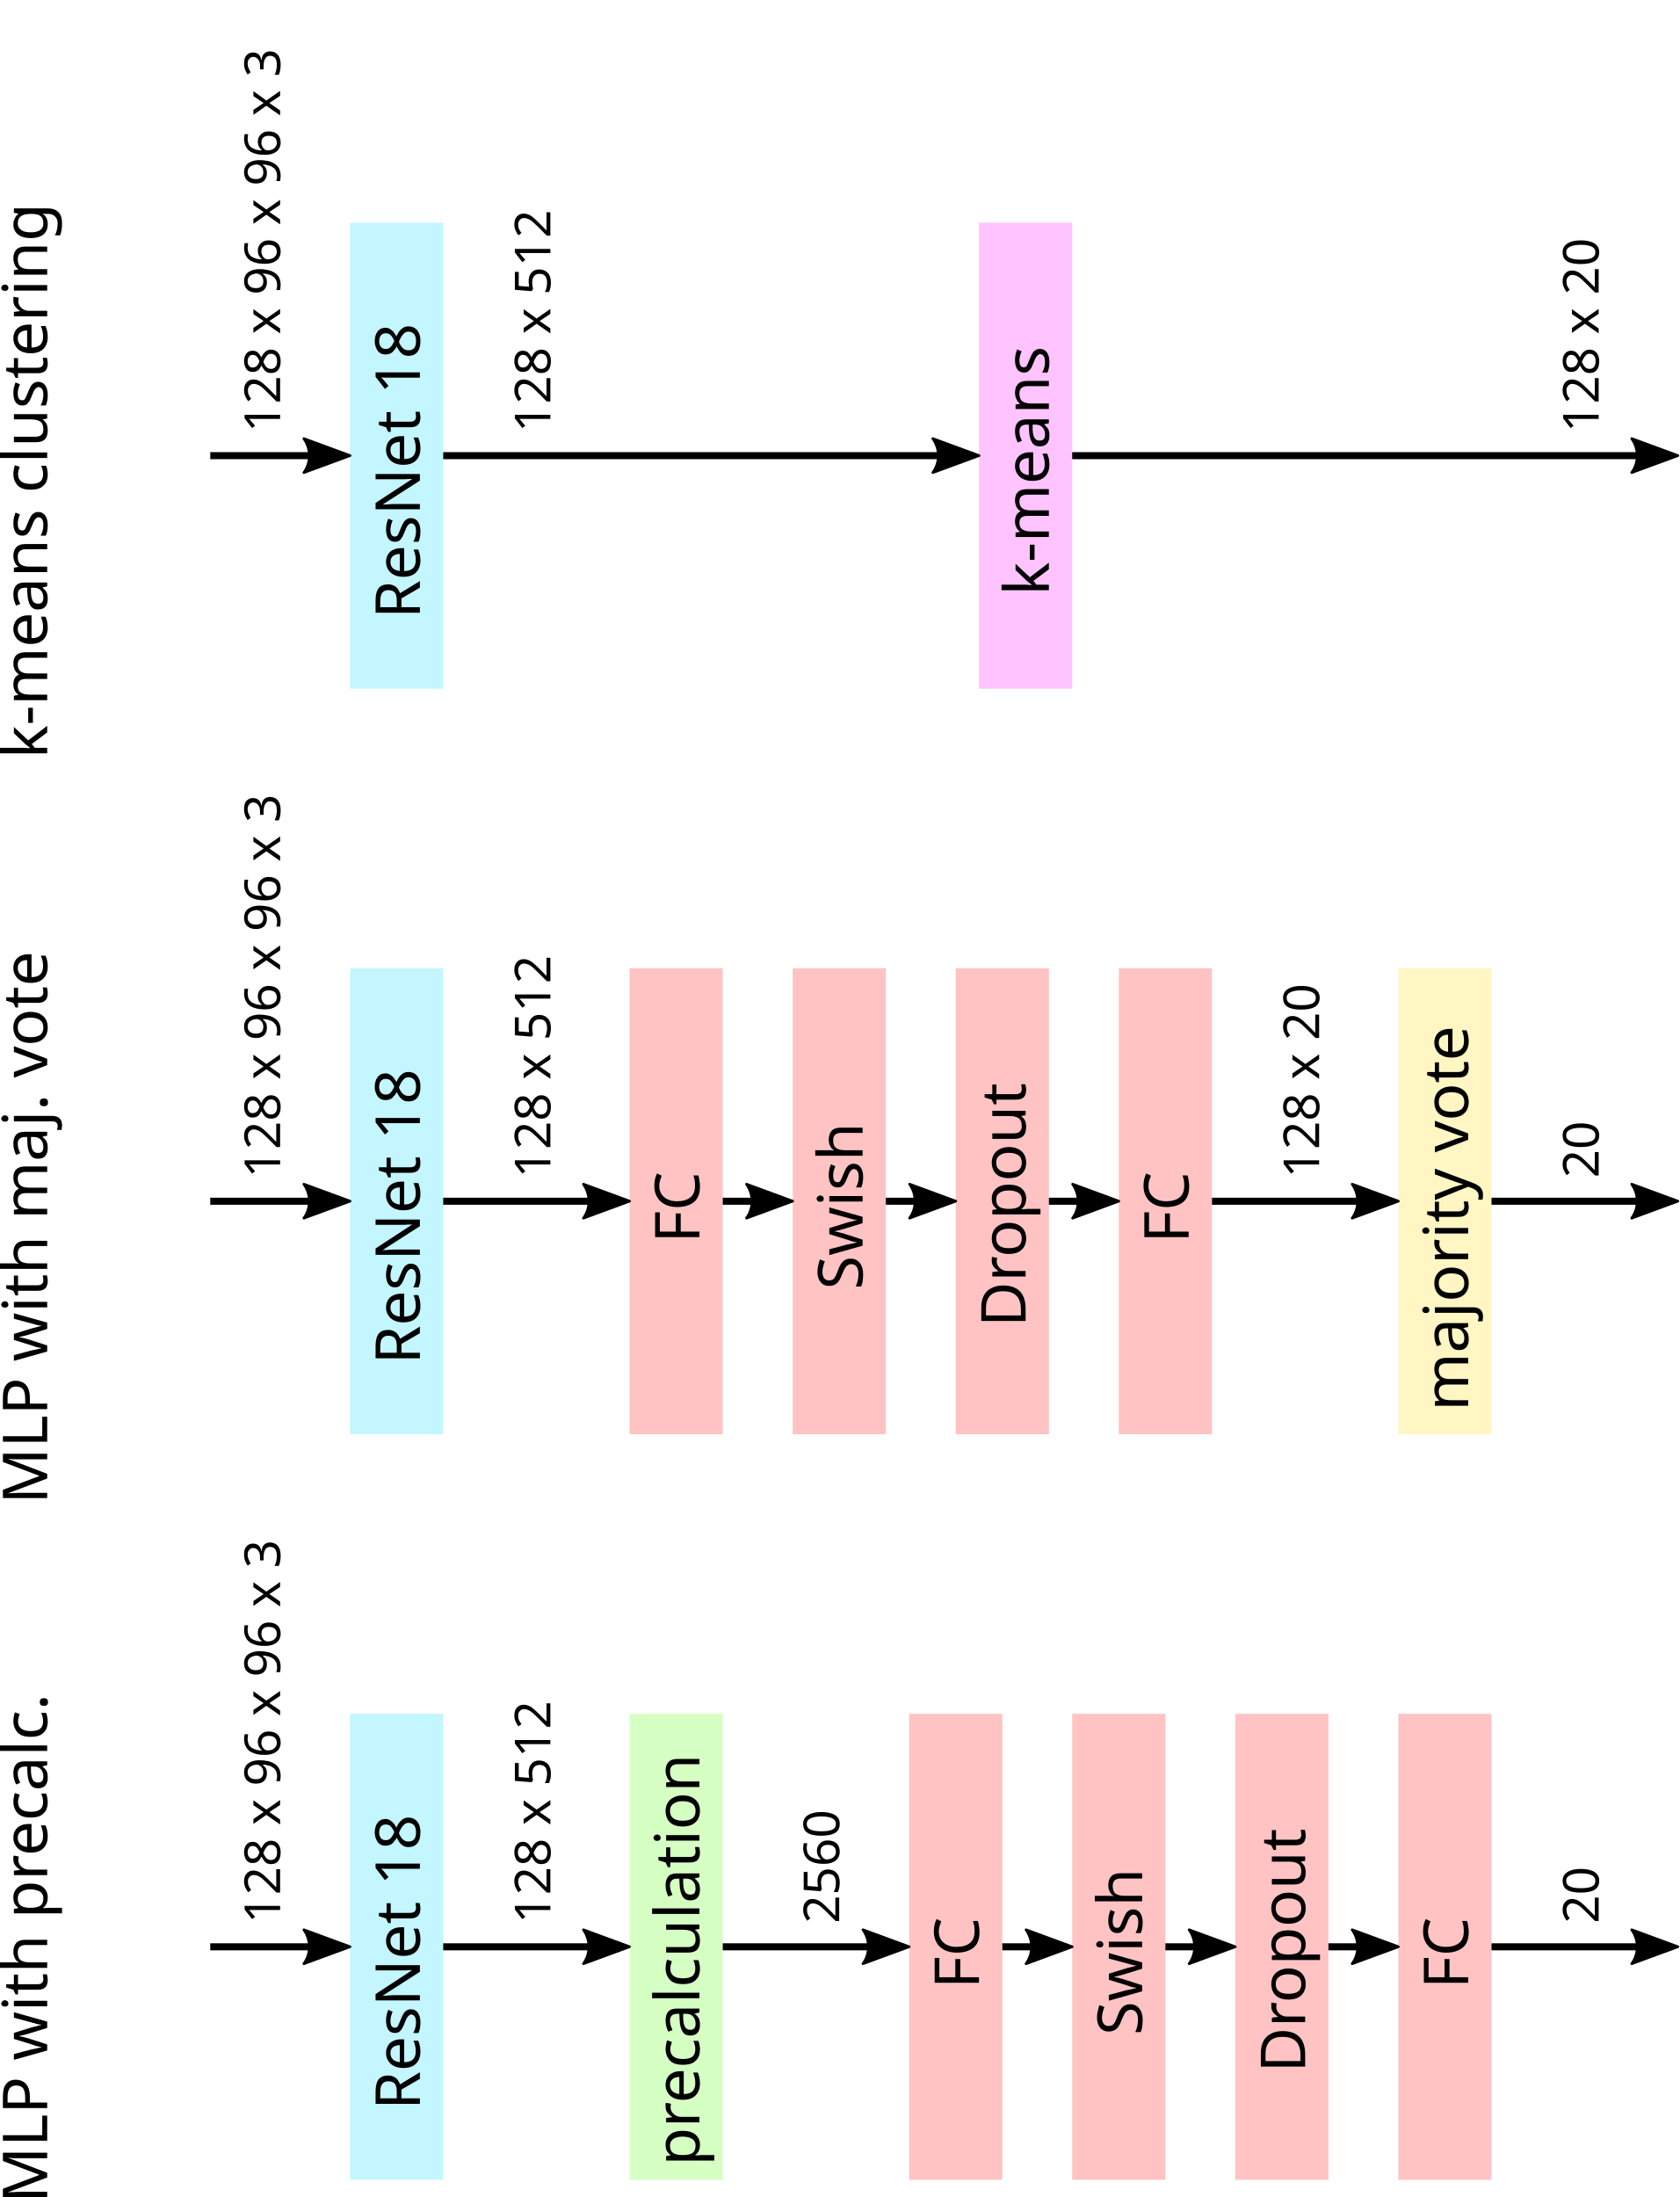
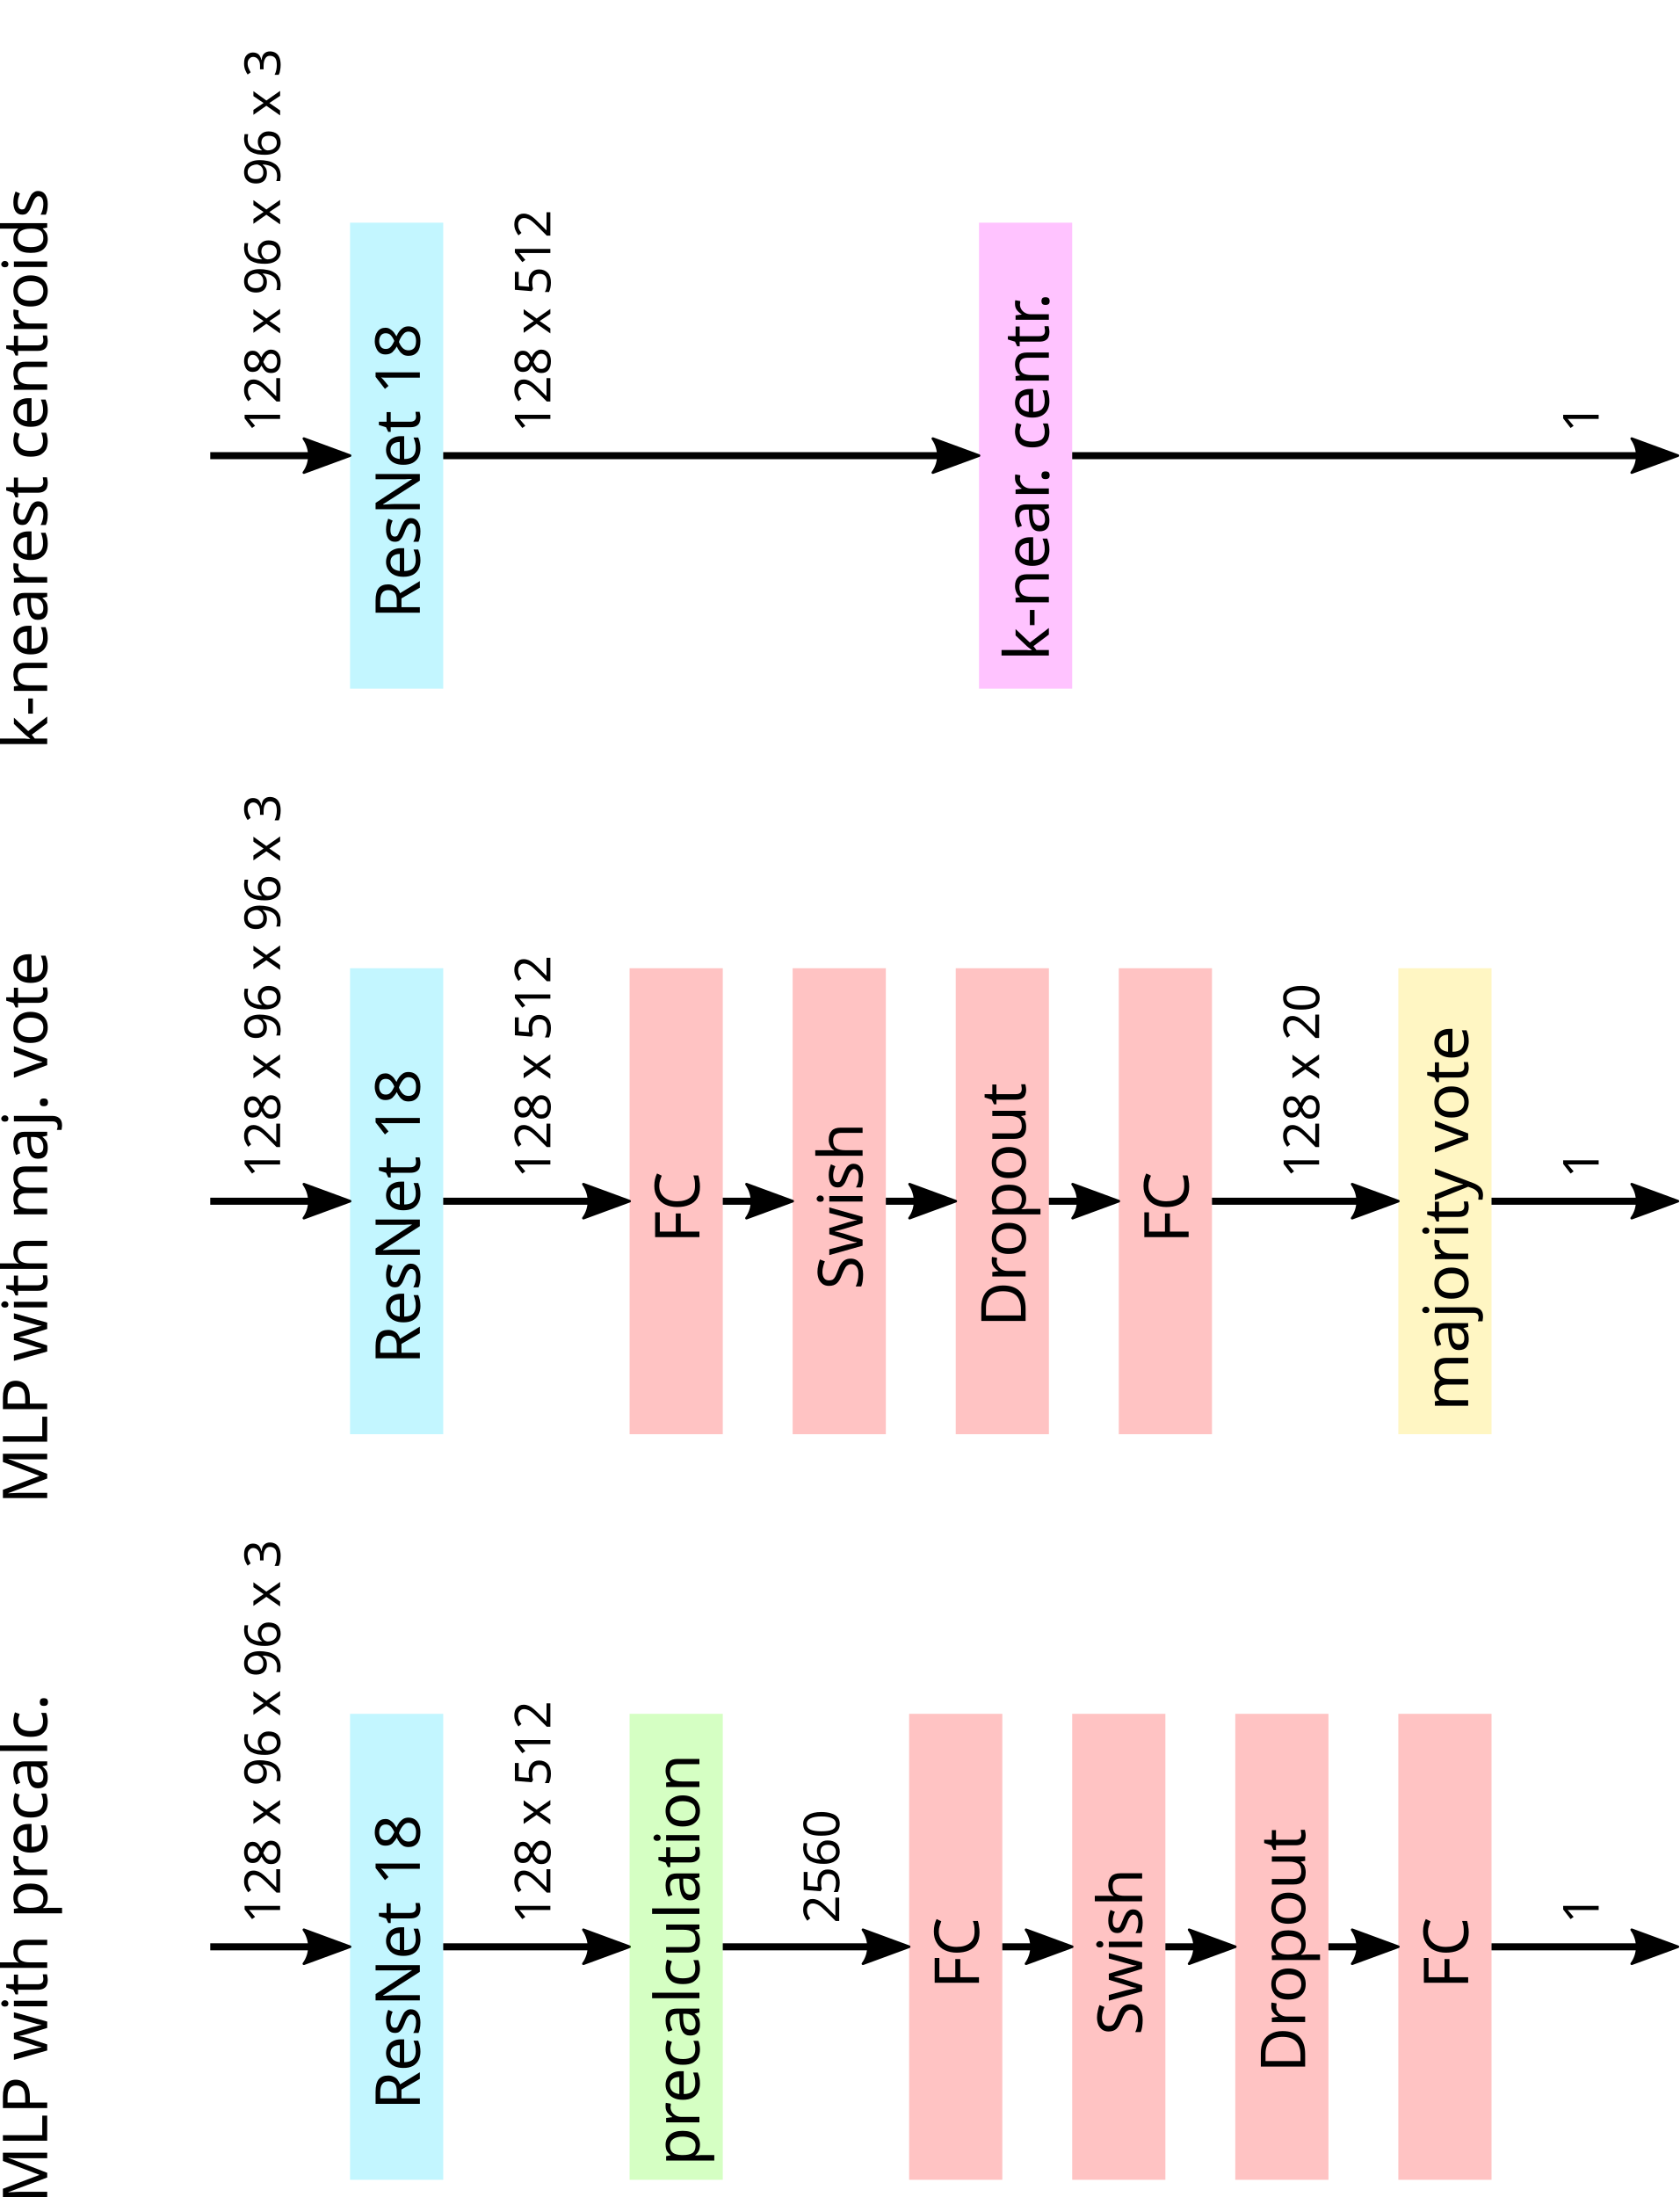
<svg xmlns="http://www.w3.org/2000/svg" width="95.36mm" height="124.745mm" viewBox="0 0 95.36 124.745" version="1.1" id="svg8">
  <defs id="defs2">
    <marker orient="auto" refY="0" refX="0" id="Arrow2Mend" style="overflow:visible">
      <path id="path4694" style="fill:#000000;fill-opacity:1;fill-rule:evenodd;stroke:#000000;stroke-width:0.625;stroke-linejoin:round;stroke-opacity:1" d="M 8.719,4.034 -2.207,0.016 8.719,-4.002 c -1.745,2.372 -1.735,5.617 -6e-7,8.035 z" transform="scale(-0.6)" />
    </marker>
    <marker orient="auto" refY="0" refX="0" id="Arrow2Lend" style="overflow:visible">
      <path id="path4688" style="fill:#000000;fill-opacity:1;fill-rule:evenodd;stroke:#000000;stroke-width:0.625;stroke-linejoin:round;stroke-opacity:1" d="M 8.719,4.034 -2.207,0.016 8.719,-4.002 c -1.745,2.372 -1.735,5.617 -6e-7,8.035 z" transform="matrix(-1.1,0,0,-1.1,-1.1,0)" />
    </marker>
    <marker orient="auto" refY="0" refX="0" id="Arrow2Mend-6" style="overflow:visible">
      <path id="path4694-6" style="fill:#000000;fill-opacity:1;fill-rule:evenodd;stroke:#000000;stroke-width:0.625;stroke-linejoin:round;stroke-opacity:1" d="M 8.719,4.034 -2.207,0.016 8.719,-4.002 c -1.745,2.372 -1.735,5.617 -6e-7,8.035 z" transform="scale(-0.6)" />
    </marker>
    <marker orient="auto" refY="0" refX="0" id="Arrow2Mend-6-7" style="overflow:visible">
      <path id="path4694-6-5" style="fill:#000000;fill-opacity:1;fill-rule:evenodd;stroke:#000000;stroke-width:0.625;stroke-linejoin:round;stroke-opacity:1" d="M 8.719,4.034 -2.207,0.016 8.719,-4.002 c -1.745,2.372 -1.735,5.617 -6e-7,8.035 z" transform="scale(-0.6)" />
    </marker>
    <marker orient="auto" refY="0" refX="0" id="Arrow2Mend-6-7-0" style="overflow:visible">
      <path id="path4694-6-5-1" style="fill:#000000;fill-opacity:1;fill-rule:evenodd;stroke:#000000;stroke-width:0.625;stroke-linejoin:round;stroke-opacity:1" d="M 8.719,4.034 -2.207,0.016 8.719,-4.002 c -1.745,2.372 -1.735,5.617 -6e-7,8.035 z" transform="scale(-0.6)" />
    </marker>
    <marker orient="auto" refY="0" refX="0" id="Arrow2Mend-1" style="overflow:visible">
      <path id="path4694-2" style="fill:#000000;fill-opacity:1;fill-rule:evenodd;stroke:#000000;stroke-width:0.625;stroke-linejoin:round;stroke-opacity:1" d="M 8.719,4.034 -2.207,0.016 8.719,-4.002 c -1.745,2.372 -1.735,5.617 -6e-7,8.035 z" transform="scale(-0.6)" />
    </marker>
    <marker orient="auto" refY="0" refX="0" id="Arrow2Mend-6-7-0-7" style="overflow:visible">
      <path id="path4694-6-5-1-9" style="fill:#000000;fill-opacity:1;fill-rule:evenodd;stroke:#000000;stroke-width:0.625;stroke-linejoin:round;stroke-opacity:1" d="M 8.719,4.034 -2.207,0.016 8.719,-4.002 c -1.745,2.372 -1.735,5.617 -6e-7,8.035 z" transform="scale(-0.6)" />
    </marker>
    <marker orient="auto" refY="0" refX="0" id="Arrow2Mend-6-7-0-7-4" style="overflow:visible">
      <path id="path4694-6-5-1-9-9" style="fill:#000000;fill-opacity:1;fill-rule:evenodd;stroke:#000000;stroke-width:0.625;stroke-linejoin:round;stroke-opacity:1" d="M 8.719,4.034 -2.207,0.016 8.719,-4.002 c -1.745,2.372 -1.735,5.617 -6e-7,8.035 z" transform="scale(-0.6)" />
    </marker>
    <marker orient="auto" refY="0" refX="0" id="Arrow2Mend-1-0" style="overflow:visible">
      <path id="path4694-2-4" style="fill:#000000;fill-opacity:1;fill-rule:evenodd;stroke:#000000;stroke-width:0.625;stroke-linejoin:round;stroke-opacity:1" d="M 8.719,4.034 -2.207,0.016 8.719,-4.002 c -1.745,2.372 -1.735,5.617 -6e-7,8.035 z" transform="scale(-0.6)" />
    </marker>
    <marker orient="auto" refY="0" refX="0" id="Arrow2Mend-6-7-0-5" style="overflow:visible">
      <path id="path4694-6-5-1-2" style="fill:#ff0000;fill-opacity:1;fill-rule:evenodd;stroke:#ff0000;stroke-width:0.625;stroke-linejoin:round;stroke-opacity:1" d="M 8.719,4.034 -2.207,0.016 8.719,-4.002 c -1.745,2.372 -1.735,5.617 -6e-7,8.035 z" transform="scale(-0.6)" />
    </marker>
    <marker orient="auto" refY="0" refX="0" id="Arrow2Mend-6-7-1" style="overflow:visible">
      <path id="path4694-6-5-2" style="fill:#000000;fill-opacity:1;fill-rule:evenodd;stroke:#000000;stroke-width:0.625;stroke-linejoin:round;stroke-opacity:1" d="M 8.719,4.034 -2.207,0.016 8.719,-4.002 c -1.745,2.372 -1.735,5.617 -6e-7,8.035 z" transform="scale(-0.6)" />
    </marker>
    <marker orient="auto" refY="0" refX="0" id="Arrow2Mend-6-0" style="overflow:visible">
      <path id="path4694-6-6" style="fill:#000000;fill-opacity:1;fill-rule:evenodd;stroke:#000000;stroke-width:0.625;stroke-linejoin:round;stroke-opacity:1" d="M 8.719,4.034 -2.207,0.016 8.719,-4.002 c -1.745,2.372 -1.735,5.617 -6e-7,8.035 z" transform="scale(-0.6)" />
    </marker>
    <marker orient="auto" refY="0" refX="0" id="Arrow2Mend-9" style="overflow:visible">
      <path id="path4694-4" style="fill:#000000;fill-opacity:1;fill-rule:evenodd;stroke:#000000;stroke-width:0.625;stroke-linejoin:round;stroke-opacity:1" d="M 8.719,4.034 -2.207,0.016 8.719,-4.002 c -1.745,2.372 -1.735,5.617 -6e-7,8.035 z" transform="scale(-0.6)" />
    </marker>
    <marker orient="auto" refY="0" refX="0" id="Arrow2Mend-6-7-0-7-7" style="overflow:visible">
      <path id="path4694-6-5-1-9-4" style="fill:#000000;fill-opacity:1;fill-rule:evenodd;stroke:#000000;stroke-width:0.625;stroke-linejoin:round;stroke-opacity:1" d="M 8.719,4.034 -2.207,0.016 8.719,-4.002 c -1.745,2.372 -1.735,5.617 -6e-7,8.035 z" transform="scale(-0.6)" />
    </marker>
    <marker orient="auto" refY="0" refX="0" id="Arrow2Mend-6-7-0-7-9" style="overflow:visible">
      <path id="path4694-6-5-1-9-1" style="fill:#ff0000;fill-opacity:1;fill-rule:evenodd;stroke:#ff0000;stroke-width:0.625;stroke-linejoin:round;stroke-opacity:1" d="M 8.719,4.034 -2.207,0.016 8.719,-4.002 c -1.745,2.372 -1.735,5.617 -6e-7,8.035 z" transform="scale(-0.6)" />
    </marker>
    <marker orient="auto" refY="0" refX="0" id="Arrow2Mend-6-7-0-7-0" style="overflow:visible">
      <path id="path4694-6-5-1-9-11" style="fill:#000000;fill-opacity:1;fill-rule:evenodd;stroke:#000000;stroke-width:0.625;stroke-linejoin:round;stroke-opacity:1" d="M 8.719,4.034 -2.207,0.016 8.719,-4.002 c -1.745,2.372 -1.735,5.617 -6e-7,8.035 z" transform="scale(-0.6)" />
    </marker>
    <marker orient="auto" refY="0" refX="0" id="Arrow2Mend-6-7-0-7-0-4" style="overflow:visible">
      <path id="path4694-6-5-1-9-11-9" style="fill:#000000;fill-opacity:1;fill-rule:evenodd;stroke:#000000;stroke-width:0.625;stroke-linejoin:round;stroke-opacity:1" d="M 8.719,4.034 -2.207,0.016 8.719,-4.002 c -1.745,2.372 -1.735,5.617 -6e-7,8.035 z" transform="scale(-0.6)" />
    </marker>
    <marker orient="auto" refY="0" refX="0" id="Arrow2Mend-6-7-0-7-0-4-6" style="overflow:visible">
      <path id="path4694-6-5-1-9-11-9-3" style="fill:#000000;fill-opacity:1;fill-rule:evenodd;stroke:#000000;stroke-width:0.625;stroke-linejoin:round;stroke-opacity:1" d="M 8.719,4.034 -2.207,0.016 8.719,-4.002 c -1.745,2.372 -1.735,5.617 -6e-7,8.035 z" transform="scale(-0.6)" />
    </marker>
    <marker orient="auto" refY="0" refX="0" id="Arrow2Mend-1-0-3" style="overflow:visible">
      <path id="path4694-2-4-2" style="fill:#000000;fill-opacity:1;fill-rule:evenodd;stroke:#000000;stroke-width:0.625;stroke-linejoin:round;stroke-opacity:1" d="M 8.719,4.034 -2.207,0.016 8.719,-4.002 c -1.745,2.372 -1.735,5.617 -6e-7,8.035 z" transform="scale(-0.6)" />
    </marker>
    <marker orient="auto" refY="0" refX="0" id="Arrow2Mend-6-7-0-7-9-6" style="overflow:visible">
      <path id="path4694-6-5-1-9-1-0" style="fill:#000000;fill-opacity:1;fill-rule:evenodd;stroke:#000000;stroke-width:0.625;stroke-linejoin:round;stroke-opacity:1" d="M 8.719,4.034 -2.207,0.016 8.719,-4.002 c -1.745,2.372 -1.735,5.617 -6e-7,8.035 z" transform="scale(-0.6)" />
    </marker>
    <marker orient="auto" refY="0" refX="0" id="Arrow2Mend-6-7-0-7-9-6-9" style="overflow:visible">
      <path id="path4694-6-5-1-9-1-0-3" style="fill:#ff0000;fill-opacity:1;fill-rule:evenodd;stroke:#ff0000;stroke-width:0.625;stroke-linejoin:round;stroke-opacity:1" d="M 8.719,4.034 -2.207,0.016 8.719,-4.002 c -1.745,2.372 -1.735,5.617 -6e-7,8.035 z" transform="scale(-0.6)" />
    </marker>
    <marker orient="auto" refY="0" refX="0" id="Arrow2Mend-6-7-0-7-9-6-6" style="overflow:visible">
      <path id="path4694-6-5-1-9-1-0-9" style="fill:#ff0000;fill-opacity:1;fill-rule:evenodd;stroke:#ff0000;stroke-width:0.625;stroke-linejoin:round;stroke-opacity:1" d="M 8.719,4.034 -2.207,0.016 8.719,-4.002 c -1.745,2.372 -1.735,5.617 -6e-7,8.035 z" transform="scale(-0.6)" />
    </marker>
    <marker orient="auto" refY="0" refX="0" id="Arrow2Mend-6-7-0-7-8" style="overflow:visible">
      <path id="path4694-6-5-1-9-2" style="fill:#000000;fill-opacity:1;fill-rule:evenodd;stroke:#000000;stroke-width:0.625;stroke-linejoin:round;stroke-opacity:1" d="M 8.719,4.034 -2.207,0.016 8.719,-4.002 c -1.745,2.372 -1.735,5.617 -6e-7,8.035 z" transform="scale(-0.6)" />
    </marker>
  </defs>
  <g id="layer1" transform="translate(-17.16347,31.82059)">
    <rect style="opacity:1;fill:#00dcff;fill-opacity:0.235;stroke:none;stroke-width:0.289;stroke-linecap:round;stroke-miterlimit:4;stroke-dasharray:none;stroke-dashoffset:0;stroke-opacity:1" id="rect3729" width="5.292" height="26.458" x="37.042" y="23.156" ry="0" />
    <text xml:space="preserve" style="font-style:normal;font-weight:normal;font-size:3.528px;line-height:1.25;font-family:sans-serif;letter-spacing:0px;word-spacing:0px;fill:#000000;fill-opacity:1;stroke:none;stroke-width:0.265" x="-45.646" y="41.01" id="text3727" transform="rotate(-90)">
      <tspan id="tspan3725" x="-45.646" y="41.01" style="stroke-width:0.265">ResNet 18</tspan>
    </text>
    <rect style="opacity:1;fill:#ff0000;fill-opacity:0.235;stroke:none;stroke-width:0.289;stroke-linecap:round;stroke-miterlimit:4;stroke-dasharray:none;stroke-dashoffset:0;stroke-opacity:1" id="rect3729-4" width="5.292" height="26.458" x="52.917" y="23.156" />
    <text xml:space="preserve" style="font-style:normal;font-weight:normal;font-size:3.528px;line-height:1.25;font-family:sans-serif;letter-spacing:0px;word-spacing:0px;fill:#000000;fill-opacity:1;stroke:none;stroke-width:0.265" x="-38.767" y="56.885" id="text3727-3" transform="rotate(-90)">
      <tspan id="tspan3725-2" x="-38.767" y="56.885" style="stroke-width:0.265">FC</tspan>
    </text>
    <rect style="opacity:1;fill:#ff0000;fill-opacity:0.235;stroke:none;stroke-width:0.289;stroke-linecap:round;stroke-miterlimit:4;stroke-dasharray:none;stroke-dashoffset:0;stroke-opacity:1" id="rect3729-4-1" width="5.292" height="26.458" x="62.177" y="23.156" />
    <text xml:space="preserve" style="font-style:normal;font-weight:normal;font-size:3.528px;line-height:1.25;font-family:sans-serif;letter-spacing:0px;word-spacing:0px;fill:#000000;fill-opacity:1;stroke:none;stroke-width:0.265" x="-41.412" y="66.146" id="text3727-3-2" transform="rotate(-90)">
      <tspan id="tspan3725-2-2" x="-41.412" y="66.146" style="stroke-width:0.265">Swish</tspan>
    </text>
    <rect style="opacity:1;fill:#ff0000;fill-opacity:0.235;stroke:none;stroke-width:0.289;stroke-linecap:round;stroke-miterlimit:4;stroke-dasharray:none;stroke-dashoffset:0;stroke-opacity:1" id="rect3729-4-1-0" width="5.292" height="26.458" x="71.438" y="23.156" />
    <text xml:space="preserve" style="font-style:normal;font-weight:normal;font-size:3.528px;line-height:1.25;font-family:sans-serif;letter-spacing:0px;word-spacing:0px;fill:#000000;fill-opacity:1;stroke:none;stroke-width:0.265" x="-43.529" y="75.406" id="text3727-3-2-9" transform="rotate(-90)">
      <tspan id="tspan3725-2-2-6" x="-43.529" y="75.406" style="stroke-width:0.265">Dropout</tspan>
    </text>
    <rect style="opacity:1;fill:#ff0000;fill-opacity:0.235;stroke:none;stroke-width:0.289;stroke-linecap:round;stroke-miterlimit:4;stroke-dasharray:none;stroke-dashoffset:0;stroke-opacity:1" id="rect3729-4-9" width="5.292" height="26.458" x="80.698" y="23.156" />
    <text xml:space="preserve" style="font-style:normal;font-weight:normal;font-size:3.528px;line-height:1.25;font-family:sans-serif;letter-spacing:0px;word-spacing:0px;fill:#000000;fill-opacity:1;stroke:none;stroke-width:0.265" x="-38.767" y="84.667" id="text3727-3-0" transform="rotate(-90)">
      <tspan id="tspan3725-2-8" x="-38.767" y="84.667" style="stroke-width:0.265">FC</tspan>
    </text>
    <rect style="opacity:1;fill:#ffdc00;fill-opacity:0.235;stroke:none;stroke-width:0.289;stroke-linecap:round;stroke-miterlimit:4;stroke-dasharray:none;stroke-dashoffset:0;stroke-opacity:1" id="rect3729-4-2" width="5.292" height="26.458" x="96.573" y="23.156" />
    <text xml:space="preserve" style="font-style:normal;font-weight:normal;font-size:3.528px;line-height:1.25;font-family:sans-serif;letter-spacing:0px;word-spacing:0px;fill:#000000;fill-opacity:1;stroke:none;stroke-width:0.265" x="-48.292" y="100.542" id="text3727-3-26" transform="rotate(-90)">
      <tspan id="tspan3725-2-0" x="-48.292" y="100.542" style="stroke-width:0.265">majority vote</tspan>
    </text>
    <path style="fill:none;stroke:#000000;stroke-width:0.4;stroke-linecap:butt;stroke-linejoin:miter;stroke-miterlimit:4;stroke-dasharray:none;stroke-opacity:1;marker-end:url(#Arrow2Mend)" d="m 58.208,36.385 h 3.44" id="path4665" />
    <path style="fill:none;stroke:#000000;stroke-width:0.4;stroke-linecap:butt;stroke-linejoin:miter;stroke-miterlimit:4;stroke-dasharray:none;stroke-opacity:1;marker-end:url(#Arrow2Mend-6)" d="m 67.469,36.385 3.44,10e-7" id="path4665-3" />
    <path style="fill:none;stroke:#000000;stroke-width:0.4;stroke-linecap:butt;stroke-linejoin:miter;stroke-miterlimit:4;stroke-dasharray:none;stroke-opacity:1;marker-end:url(#Arrow2Mend-6-7)" d="m 76.729,36.385 h 3.44" id="path4665-3-3" />
    <path style="fill:none;stroke:#000000;stroke-width:0.4;stroke-linecap:butt;stroke-linejoin:miter;stroke-miterlimit:4;stroke-dasharray:none;stroke-opacity:1;marker-end:url(#Arrow2Mend-6-7-0)" d="M 85.99,36.385 H 96.044" id="path4665-3-3-9" />
    <path style="fill:none;stroke:#000000;stroke-width:0.4;stroke-linecap:butt;stroke-linejoin:miter;stroke-miterlimit:4;stroke-dasharray:none;stroke-opacity:1;marker-end:url(#Arrow2Mend-1)" d="M 42.333,36.385 H 52.388" id="path4665-9" />
    <path style="fill:none;stroke:#000000;stroke-width:0.4;stroke-linecap:butt;stroke-linejoin:miter;stroke-miterlimit:4;stroke-dasharray:none;stroke-opacity:1;marker-end:url(#Arrow2Mend-6-7-0-7)" d="m 101.865,36.385 h 10.054" id="path4665-3-3-9-2" />
    <rect style="opacity:1;fill:#00dcff;fill-opacity:0.235;stroke:none;stroke-width:0.289;stroke-linecap:round;stroke-miterlimit:4;stroke-dasharray:none;stroke-dashoffset:0;stroke-opacity:1" id="rect3729-5" width="5.292" height="26.458" x="37.042" y="65.49" ry="0" />
    <text xml:space="preserve" style="font-style:normal;font-weight:normal;font-size:3.528px;line-height:1.25;font-family:sans-serif;letter-spacing:0px;word-spacing:0px;fill:#000000;fill-opacity:1;stroke:none;stroke-width:0.265" x="-87.979" y="41.01" id="text3727-31" transform="rotate(-90)">
      <tspan id="tspan3725-9" x="-87.979" y="41.01" style="stroke-width:0.265">ResNet 18</tspan>
    </text>
    <rect style="opacity:1;fill:#ff0000;fill-opacity:0.235;stroke:none;stroke-width:0.289;stroke-linecap:round;stroke-miterlimit:4;stroke-dasharray:none;stroke-dashoffset:0;stroke-opacity:1" id="rect3729-4-20" width="5.292" height="26.458" x="68.792" y="65.49" />
    <text xml:space="preserve" style="font-style:normal;font-weight:normal;font-size:3.528px;line-height:1.25;font-family:sans-serif;letter-spacing:0px;word-spacing:0px;fill:#000000;fill-opacity:1;stroke:none;stroke-width:0.265" x="-81.1" y="72.76" id="text3727-3-3" transform="rotate(-90)">
      <tspan id="tspan3725-2-06" x="-81.1" y="72.76" style="stroke-width:0.265">FC</tspan>
    </text>
    <rect style="opacity:1;fill:#ff0000;fill-opacity:0.235;stroke:none;stroke-width:0.289;stroke-linecap:round;stroke-miterlimit:4;stroke-dasharray:none;stroke-dashoffset:0;stroke-opacity:1" id="rect3729-4-1-4" width="5.292" height="26.458" x="78.052" y="65.49" />
    <text xml:space="preserve" style="font-style:normal;font-weight:normal;font-size:3.528px;line-height:1.25;font-family:sans-serif;letter-spacing:0px;word-spacing:0px;fill:#000000;fill-opacity:1;stroke:none;stroke-width:0.265" x="-83.746" y="82.021" id="text3727-3-2-1" transform="rotate(-90)">
      <tspan id="tspan3725-2-2-8" x="-83.746" y="82.021" style="stroke-width:0.265">Swish</tspan>
    </text>
    <rect style="opacity:1;fill:#ff0000;fill-opacity:0.235;stroke:none;stroke-width:0.289;stroke-linecap:round;stroke-miterlimit:4;stroke-dasharray:none;stroke-dashoffset:0;stroke-opacity:1" id="rect3729-4-1-0-2" width="5.292" height="26.458" x="87.313" y="65.49" />
    <text xml:space="preserve" style="font-style:normal;font-weight:normal;font-size:3.528px;line-height:1.25;font-family:sans-serif;letter-spacing:0px;word-spacing:0px;fill:#000000;fill-opacity:1;stroke:none;stroke-width:0.265" x="-85.863" y="91.281" id="text3727-3-2-9-0" transform="rotate(-90)">
      <tspan id="tspan3725-2-2-6-7" x="-85.863" y="91.281" style="stroke-width:0.265">Dropout</tspan>
    </text>
    <rect style="opacity:1;fill:#ff0000;fill-opacity:0.235;stroke:none;stroke-width:0.289;stroke-linecap:round;stroke-miterlimit:4;stroke-dasharray:none;stroke-dashoffset:0;stroke-opacity:1" id="rect3729-4-9-6" width="5.292" height="26.458" x="96.573" y="65.49" />
    <text xml:space="preserve" style="font-style:normal;font-weight:normal;font-size:3.528px;line-height:1.25;font-family:sans-serif;letter-spacing:0px;word-spacing:0px;fill:#000000;fill-opacity:1;stroke:none;stroke-width:0.265" x="-81.1" y="100.542" id="text3727-3-0-0" transform="rotate(-90)">
      <tspan id="tspan3725-2-8-3" x="-81.1" y="100.542" style="stroke-width:0.265">FC</tspan>
    </text>
    <path style="fill:none;stroke:#000000;stroke-width:0.4;stroke-linecap:butt;stroke-linejoin:miter;stroke-miterlimit:4;stroke-dasharray:none;stroke-opacity:1;marker-end:url(#Arrow2Mend-9)" d="m 74.083,78.719 h 3.44" id="path4665-0" />
    <path style="fill:none;stroke:#000000;stroke-width:0.4;stroke-linecap:butt;stroke-linejoin:miter;stroke-miterlimit:4;stroke-dasharray:none;stroke-opacity:1;marker-end:url(#Arrow2Mend-6-0)" d="m 83.344,78.719 3.44,1e-6" id="path4665-3-1" />
    <path style="fill:none;stroke:#000000;stroke-width:0.4;stroke-linecap:butt;stroke-linejoin:miter;stroke-miterlimit:4;stroke-dasharray:none;stroke-opacity:1;marker-end:url(#Arrow2Mend-6-7-1)" d="m 92.604,78.719 h 3.44" id="path4665-3-3-1" />
    <path style="fill:none;stroke:#000000;stroke-width:0.4;stroke-linecap:butt;stroke-linejoin:miter;stroke-miterlimit:4;stroke-dasharray:none;stroke-opacity:1;marker-end:url(#Arrow2Mend-1-0)" d="m 42.333,78.719 10.054,10e-7" id="path4665-9-3" />
    <rect style="opacity:1;fill:#50ff00;fill-opacity:0.235;stroke:none;stroke-width:0.289;stroke-linecap:round;stroke-miterlimit:4;stroke-dasharray:none;stroke-dashoffset:0;stroke-opacity:1" id="rect3729-4-2-7-3" width="5.292" height="26.458" x="52.917" y="65.49" />
    <text xml:space="preserve" style="font-style:normal;font-weight:normal;font-size:3.528px;line-height:1.25;font-family:sans-serif;letter-spacing:0px;word-spacing:0px;fill:#000000;fill-opacity:1;stroke:none;stroke-width:0.265" x="-91.154" y="56.885" id="text3727-3-26-4-3" transform="rotate(-90)">
      <tspan id="tspan3725-2-0-6-8" x="-91.154" y="56.885" style="stroke-width:0.265">precalculation</tspan>
    </text>
    <path style="fill:none;stroke:#000000;stroke-width:0.4;stroke-linecap:butt;stroke-linejoin:miter;stroke-miterlimit:4;stroke-dasharray:none;stroke-opacity:1;marker-end:url(#Arrow2Mend-6-7-0-7-7)" d="m 58.208,78.719 10.054,-10e-7" id="path4665-3-3-9-2-7" />
    <path style="fill:none;stroke:#000000;stroke-width:0.4;stroke-linecap:butt;stroke-linejoin:miter;stroke-miterlimit:4;stroke-dasharray:none;stroke-opacity:1;marker-end:url(#Arrow2Mend-6-7-0-7-0)" d="M 29.104,36.385 H 36.513" id="path4665-3-3-9-2-71" />
    <path style="fill:none;stroke:#000000;stroke-width:0.4;stroke-linecap:butt;stroke-linejoin:miter;stroke-miterlimit:4;stroke-dasharray:none;stroke-opacity:1;marker-end:url(#Arrow2Mend-6-7-0-7-0-4)" d="m 29.104,78.719 h 7.408" id="path4665-3-3-9-2-71-8" />
    <rect style="opacity:1;fill:#00dcff;fill-opacity:0.235;stroke:none;stroke-width:0.289;stroke-linecap:round;stroke-miterlimit:4;stroke-dasharray:none;stroke-dashoffset:0;stroke-opacity:1" id="rect3729-5-1" width="5.292" height="26.458" x="37.042" y="-19.177" ry="0" />
    <text xml:space="preserve" style="font-style:normal;font-weight:normal;font-size:3.528px;line-height:1.25;font-family:sans-serif;letter-spacing:0px;word-spacing:0px;fill:#000000;fill-opacity:1;stroke:none;stroke-width:0.265" x="-3.313" y="41.01" id="text3727-31-1" transform="rotate(-90)">
      <tspan id="tspan3725-9-2" x="-3.313" y="41.01" style="stroke-width:0.265">ResNet 18</tspan>
    </text>
    <path style="fill:none;stroke:#000000;stroke-width:0.4;stroke-linecap:butt;stroke-linejoin:miter;stroke-miterlimit:4;stroke-dasharray:none;stroke-opacity:1;marker-end:url(#Arrow2Mend-6-7-0-7-0-4-6)" d="m 29.104,-5.948 h 7.408" id="path4665-3-3-9-2-71-8-6" />
    <rect style="opacity:1;fill:#ff00ff;fill-opacity:0.235;stroke:none;stroke-width:0.289;stroke-linecap:round;stroke-miterlimit:4;stroke-dasharray:none;stroke-dashoffset:0;stroke-opacity:1" id="rect3729-4-2-7-3-1" width="5.292" height="26.458" x="72.76" y="-19.177" />
-     <text xml:space="preserve" style="font-style:normal;font-weight:normal;font-size:3.528px;line-height:1.25;font-family:sans-serif;letter-spacing:0px;word-spacing:0px;fill:#000000;fill-opacity:1;stroke:none;stroke-width:0.265" x="-1.99" y="76.729" id="text3727-3-26-4-3-3" transform="rotate(-90)">
-       <tspan id="tspan3725-2-0-6-8-2" x="-1.99" y="76.729" style="stroke-width:0.265">k-means</tspan>
+     <text xml:space="preserve" style="font-style:normal;font-weight:normal;font-size:3.528px;line-height:1.25;font-family:sans-serif;letter-spacing:0px;word-spacing:0px;fill:#000000;fill-opacity:1;stroke:none;stroke-width:0.265" x="-5.694" y="76.729" id="text3727-3-26-4-3-3" transform="rotate(-90)">
+       <tspan id="tspan3725-2-0-6-8-2" x="-5.694" y="76.729" style="stroke-width:0.265">k-near. centr.</tspan>
    </text>
    <path style="fill:none;stroke:#000000;stroke-width:0.4;stroke-linecap:butt;stroke-linejoin:miter;stroke-miterlimit:4;stroke-dasharray:none;stroke-opacity:1;marker-end:url(#Arrow2Mend-1-0-3)" d="M 42.333,-5.948 H 72.231" id="path4665-9-3-7" />
    <path style="fill:none;stroke:#000000;stroke-width:0.4;stroke-linecap:butt;stroke-linejoin:miter;stroke-miterlimit:4;stroke-dasharray:none;stroke-opacity:1;marker-end:url(#Arrow2Mend-6-7-0-7-9-6)" d="M 78.052,-5.948 H 111.919" id="path4665-3-3-9-2-9-5" />
    <text xml:space="preserve" style="font-style:normal;font-weight:normal;font-size:3.528px;line-height:1.25;font-family:sans-serif;letter-spacing:0px;word-spacing:0px;fill:#000000;fill-opacity:1;stroke:none;stroke-width:0.265" x="-35.062" y="33.073" id="text10910" transform="rotate(-90)">
      <tspan id="tspan10908" x="-35.062" y="33.073" style="font-size:2.822px;stroke-width:0.265">128 x 96 x 96 x 3</tspan>
    </text>
    <text xml:space="preserve" style="font-style:normal;font-weight:normal;font-size:3.528px;line-height:1.25;font-family:sans-serif;letter-spacing:0px;word-spacing:0px;fill:#000000;fill-opacity:1;stroke:none;stroke-width:0.265" x="-77.396" y="33.073" id="text10910-1" transform="rotate(-90)">
      <tspan id="tspan10908-8" x="-77.396" y="33.073" style="font-size:2.822px;stroke-width:0.265">128 x 96 x 96 x 3</tspan>
    </text>
    <text xml:space="preserve" style="font-style:normal;font-weight:normal;font-size:3.528px;line-height:1.25;font-family:sans-serif;letter-spacing:0px;word-spacing:0px;fill:#000000;fill-opacity:1;stroke:none;stroke-width:0.265" x="-77.396" y="48.419" id="text10910-1-9" transform="rotate(-90)">
      <tspan id="tspan10908-8-1" x="-77.396" y="48.419" style="font-size:2.822px;stroke-width:0.265">128 x 512</tspan>
    </text>
    <text xml:space="preserve" style="font-style:normal;font-weight:normal;font-size:3.528px;line-height:1.25;font-family:sans-serif;letter-spacing:0px;word-spacing:0px;fill:#000000;fill-opacity:1;stroke:none;stroke-width:0.265" x="-77.396" y="64.823" id="text10910-1-9-1" transform="rotate(-90)">
      <tspan id="tspan10908-8-1-3" x="-77.396" y="64.823" style="font-size:2.822px;stroke-width:0.265">2560</tspan>
    </text>
    <text xml:space="preserve" style="font-style:normal;font-weight:normal;font-size:3.528px;line-height:1.25;font-family:sans-serif;letter-spacing:0px;word-spacing:0px;fill:#000000;fill-opacity:1;stroke:none;stroke-width:0.265" x="-35.062" y="48.419" id="text10910-1-9-2" transform="rotate(-90)">
      <tspan id="tspan10908-8-1-8" x="-35.062" y="48.419" style="font-size:2.822px;stroke-width:0.265">128 x 512</tspan>
    </text>
    <text xml:space="preserve" style="font-style:normal;font-weight:normal;font-size:3.528px;line-height:1.25;font-family:sans-serif;letter-spacing:0px;word-spacing:0px;fill:#000000;fill-opacity:1;stroke:none;stroke-width:0.265" x="7.271" y="33.073" id="text10910-1-3" transform="rotate(-90)">
      <tspan id="tspan10908-8-2" x="7.271" y="33.073" style="font-size:2.822px;stroke-width:0.265">128 x 96 x 96 x 3</tspan>
    </text>
    <text xml:space="preserve" style="font-style:normal;font-weight:normal;font-size:3.528px;line-height:1.25;font-family:sans-serif;letter-spacing:0px;word-spacing:0px;fill:#000000;fill-opacity:1;stroke:none;stroke-width:0.265" x="7.271" y="48.419" id="text10910-1-9-3" transform="rotate(-90)">
      <tspan id="tspan10908-8-1-2" x="7.271" y="48.419" style="font-size:2.822px;stroke-width:0.265">128 x 512</tspan>
    </text>
    <text xml:space="preserve" style="font-style:normal;font-weight:normal;font-size:3.528px;line-height:1.25;font-family:sans-serif;letter-spacing:0px;word-spacing:0px;fill:#000000;fill-opacity:1;stroke:none;stroke-width:0.265" x="7.271" y="107.95" id="text10910-1-9-3-6" transform="rotate(-90)">
-       <tspan id="tspan10908-8-1-2-7" x="7.271" y="107.95" style="font-size:2.822px;stroke-width:0.265">128 x 20</tspan>
+       <tspan id="tspan10908-8-1-2-7" x="7.271" y="107.95" style="font-size:2.822px;stroke-width:0.265">1</tspan>
    </text>
    <text xml:space="preserve" style="font-style:normal;font-weight:normal;font-size:3.528px;line-height:1.25;font-family:sans-serif;letter-spacing:0px;word-spacing:0px;fill:#000000;fill-opacity:1;stroke:none;stroke-width:0.265" x="-35.062" y="92.075" id="text10910-1-9-2-9" transform="rotate(-90)">
      <tspan id="tspan10908-8-1-8-5" x="-35.062" y="92.075" style="font-size:2.822px;stroke-width:0.265">128 x 20</tspan>
    </text>
    <text xml:space="preserve" style="font-style:normal;font-weight:normal;font-size:3.528px;line-height:1.25;font-family:sans-serif;letter-spacing:0px;word-spacing:0px;fill:#000000;fill-opacity:1;stroke:none;stroke-width:0.265" x="-77.396" y="107.95" id="text10910-1-9-1-1" transform="rotate(-90)">
-       <tspan id="tspan10908-8-1-3-1" x="-77.396" y="107.95" style="font-size:2.822px;stroke-width:0.265">20</tspan>
+       <tspan id="tspan10908-8-1-3-1" x="-77.396" y="107.95" style="font-size:2.822px;stroke-width:0.265">1</tspan>
    </text>
    <path style="fill:none;stroke:#000000;stroke-width:0.4;stroke-linecap:butt;stroke-linejoin:miter;stroke-miterlimit:4;stroke-dasharray:none;stroke-opacity:1;marker-end:url(#Arrow2Mend-6-7-0-7-8)" d="m 101.865,78.719 h 10.054" id="path4665-3-3-9-2-4" />
    <text xml:space="preserve" style="font-style:normal;font-weight:normal;font-size:3.528px;line-height:1.25;font-family:sans-serif;letter-spacing:0px;word-spacing:0px;fill:#000000;fill-opacity:1;stroke:none;stroke-width:0.265" x="-35.062" y="107.95" id="text10910-1-9-2-9-1" transform="rotate(-90)">
-       <tspan id="tspan10908-8-1-8-5-2" x="-35.062" y="107.95" style="font-size:2.822px;stroke-width:0.265">20</tspan>
+       <tspan id="tspan10908-8-1-8-5-2" x="-35.062" y="107.95" style="font-size:2.822px;stroke-width:0.265">1</tspan>
    </text>
    <text xml:space="preserve" style="font-style:normal;font-weight:normal;font-size:3.528px;line-height:1.25;font-family:sans-serif;letter-spacing:0px;word-spacing:0px;fill:#000000;fill-opacity:1;stroke:none;stroke-width:0.265" x="-53.583" y="19.844" id="text141" transform="rotate(-90)">
      <tspan id="tspan139" x="-53.583" y="19.844" style="stroke-width:0.265">MLP with maj. vote</tspan>
    </text>
    <text xml:space="preserve" style="font-style:normal;font-weight:normal;font-size:3.528px;line-height:1.25;font-family:sans-serif;letter-spacing:0px;word-spacing:0px;fill:#000000;fill-opacity:1;stroke:none;stroke-width:0.265" x="-93.271" y="19.844" id="text145" transform="rotate(-90)">
      <tspan id="tspan143" x="-93.271" y="19.844" style="stroke-width:0.265">MLP with precalc.</tspan>
    </text>
-     <text xml:space="preserve" style="font-style:normal;font-weight:normal;font-size:3.528px;line-height:1.25;font-family:sans-serif;letter-spacing:0px;word-spacing:0px;fill:#000000;fill-opacity:1;stroke:none;stroke-width:0.265" x="-11.25" y="19.844" id="text137-7" transform="rotate(-90)">
-       <tspan id="tspan135-5" x="-11.25" y="19.844" style="stroke-width:0.265">k-means clustering </tspan>
+     <text xml:space="preserve" style="font-style:normal;font-weight:normal;font-size:3.528px;line-height:1.25;font-family:sans-serif;letter-spacing:0px;word-spacing:0px;fill:#000000;fill-opacity:1;stroke:none;stroke-width:0.265" x="-10.721" y="19.844" id="text137-7" transform="rotate(-90)">
+       <tspan id="tspan135-5" x="-10.721" y="19.844" style="stroke-width:0.265">k-nearest centroids </tspan>
    </text>
  </g>
</svg>
